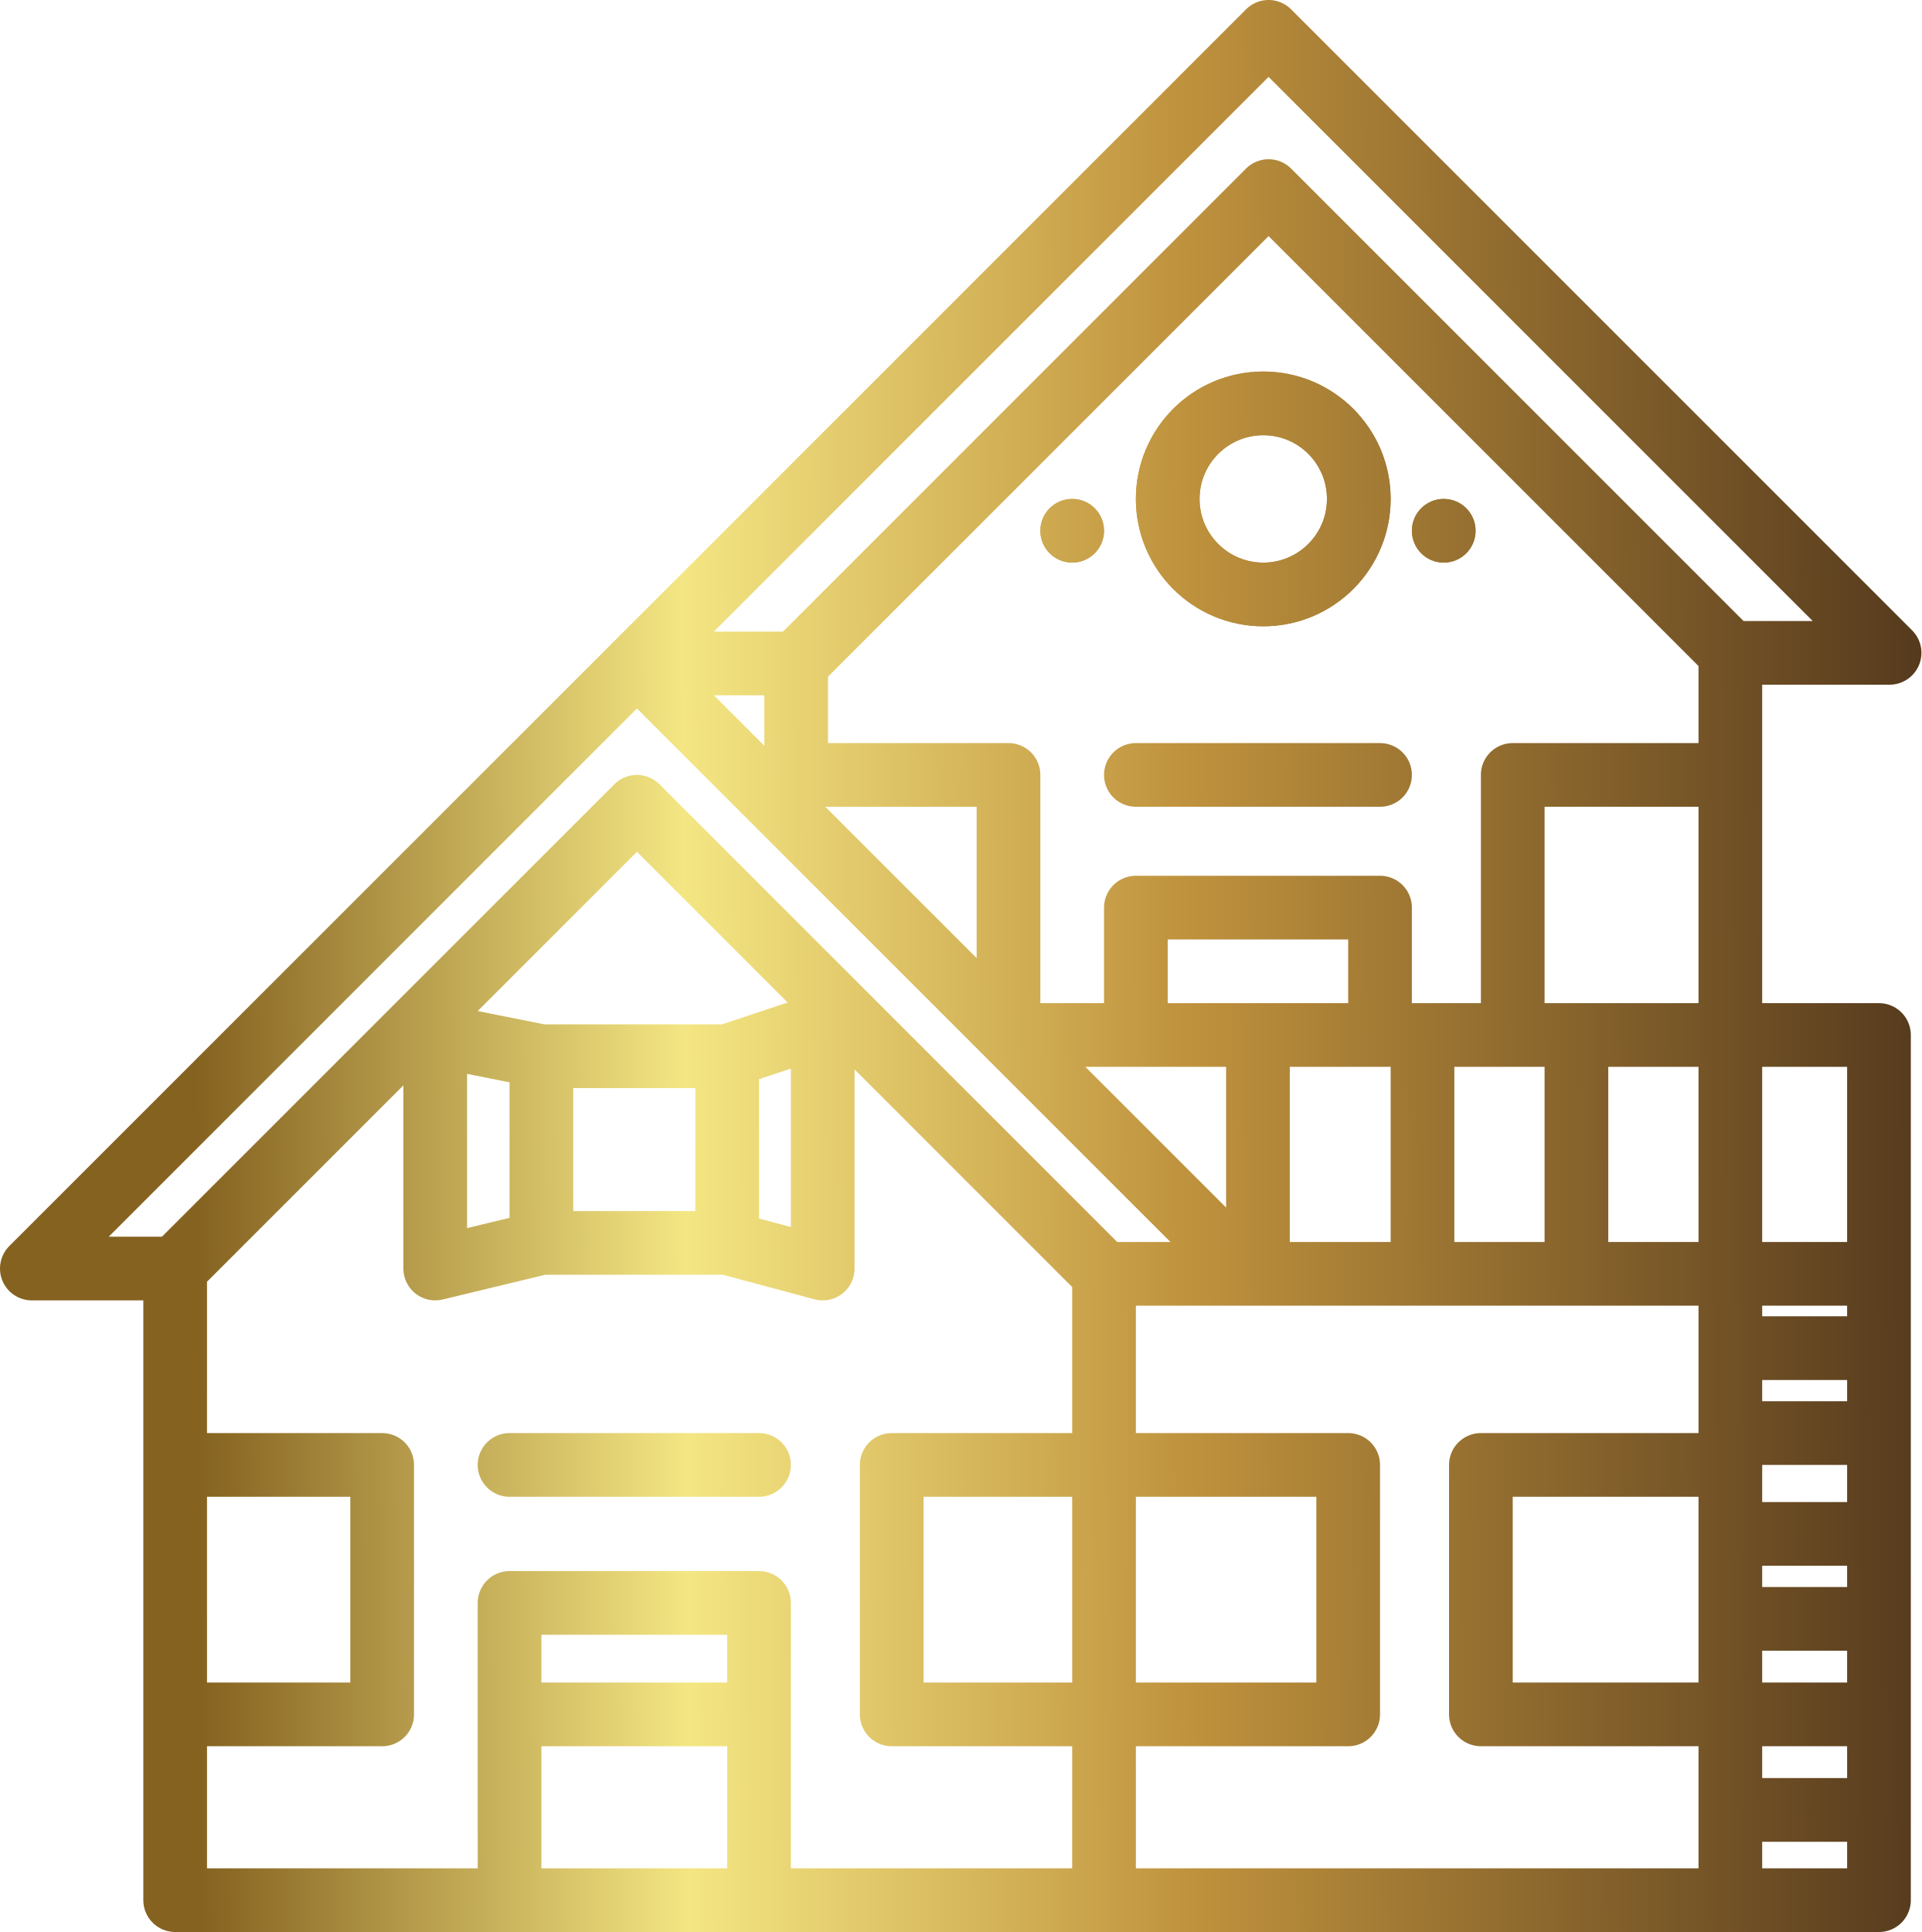
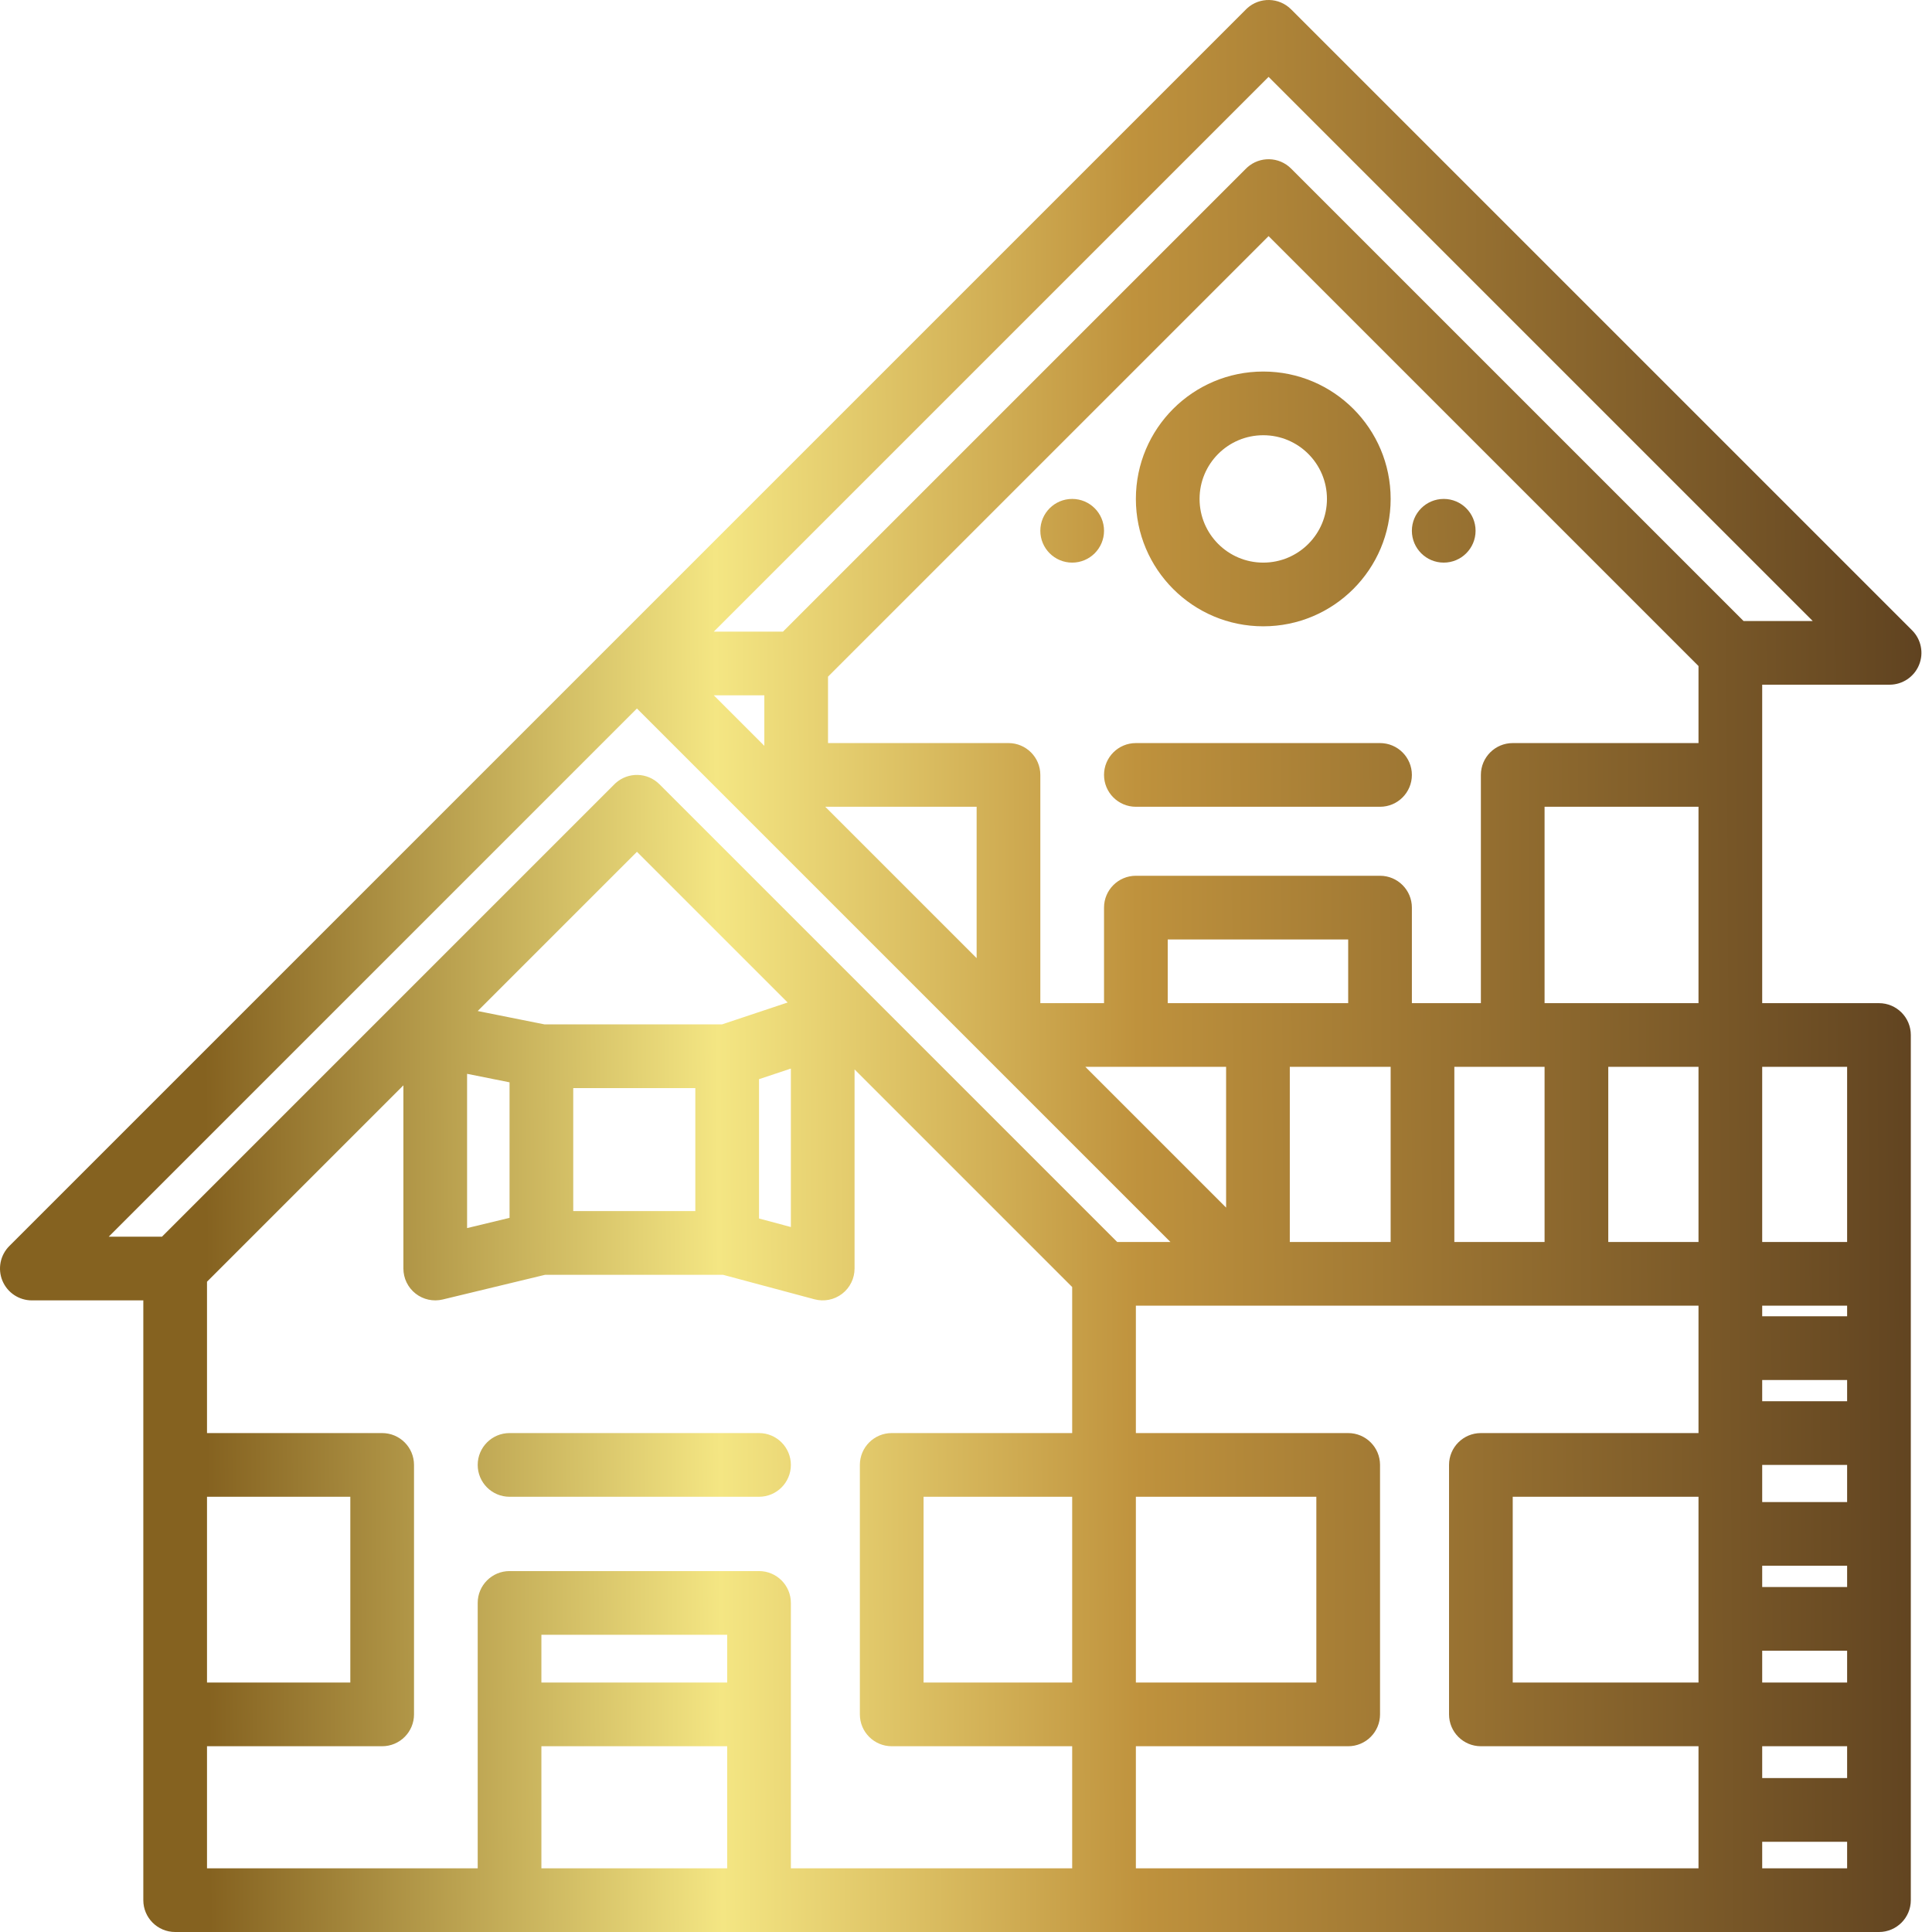
<svg xmlns="http://www.w3.org/2000/svg" width="181" height="182" viewBox="0 0 181 182" fill="none">
-   <mask id="mask0_1603_600" style="mask-type:alpha" maskUnits="userSpaceOnUse" x="0" y="0" width="181" height="182">
-     <path d="M163 179H104M163 179H177V170.5M163 179V170.5M163 61.5L119.5 18L75 62.5M163 61.5H178L119.5 3L60 62.5M163 61.5V73M75 62.5H60M75 62.5V73H95V97.5M107 73H130M163 73H142.5V97.5M163 73V97.5M60 62.5L3 119.5H16.5M60 62.5L95 97.5M117.5 120L95 97.5M104 120L60 76L16.5 119.5M104 120H118.5M104 120V179M163 120V97.5M163 120H148.5M163 120V127M163 120H177M16.5 119.5V179H48M95 97.5H107M163 97.5H148.5M163 97.5H177V120M107 97.5V85.5H130V97.5M107 97.5H118.5M130 97.5H118.5M130 97.5H134M118.5 97.5V120M118.5 120H134M134 97.5V120M134 97.5H142.5M134 120H148.5M148.5 97.5V120M148.5 97.5H142.5M16.5 138H36V161.5H16.5M48 138H71.5M163 138H139.5V161.5H163H177M163 138V144.5M163 138V135M48 161.5H71.5M104 179H71.5M71.5 179V151H48V165V179M71.5 179H48M163 170.5H177M163 170.5V152.5M177 170.5V161.5M177 161.5V152.5M163 152.5H177M163 152.5V144.5M177 152.5V144.5M177 144.5H163M177 144.5V135M163 135H177M163 135V127M177 135V127M177 127H163M177 127V120M51 99.5L41 97.5V119.5L51 117.088M51 99.5H68.5M51 99.5V117.088M68.5 99.5L77.5 96.5V119.5L68.5 117.088M68.5 99.5V117.088M68.5 117.088H51M84 138H127V161.5H84V138Z" stroke="url(#paint0_linear_1603_600)" stroke-width="6" stroke-linecap="round" stroke-linejoin="round" />
-     <circle cx="119" cy="47" r="9" stroke="black" stroke-width="6" stroke-linecap="round" stroke-linejoin="round" />
-     <circle cx="119" cy="47" r="9" stroke="url(#paint1_linear_1603_600)" stroke-width="6" stroke-linecap="round" stroke-linejoin="round" />
-     <circle cx="136" cy="50" r="3" fill="#D9D9D9" />
-     <circle cx="136" cy="50" r="3" fill="url(#paint2_linear_1603_600)" />
-     <circle cx="101" cy="50" r="3" fill="#D9D9D9" />
-     <circle cx="101" cy="50" r="3" fill="url(#paint3_linear_1603_600)" />
-   </mask>
-   <g mask="url(#mask0_1603_600)">
-     <rect x="-1" y="-3" width="183" height="185" fill="#D9D9D9" />
-     <rect x="-1" y="-3" width="183" height="185" fill="url(#paint4_linear_1603_600)" />
-   </g>
+   <path d="M117.49 0.772C118.668 -0.292 120.486 -0.256 121.621 0.879L180.121 59.379C180.979 60.237 181.236 61.527 180.771 62.648C180.307 63.769 179.213 64.5 178 64.5H166V94.5H177C178.657 94.5 180 95.843 180 97.5V179C180 180.657 178.657 182 177 182H16.5C14.843 182 13.5 180.657 13.5 179V122.5H3C1.787 122.5 0.693 121.769 0.228 120.648C-0.236 119.527 0.021 118.237 0.879 117.379L117.379 0.879L117.49 0.772ZM166 176H174V173.5H166V176ZM107 135H127C128.657 135 130 136.343 130 138V161.5C130 163.157 128.657 164.5 127 164.5H107V176H160V164.5H139.5C137.843 164.5 136.5 163.157 136.5 161.5V138C136.5 136.343 137.843 135 139.5 135H160V123H107V135ZM80.5 119.5C80.5 120.433 80.066 121.312 79.326 121.88C78.586 122.448 77.624 122.639 76.724 122.397L68.106 120.089H51.354L41.703 122.416C40.809 122.631 39.866 122.425 39.144 121.856C38.421 121.288 38 120.419 38 119.5V102.242L19.5 120.742V135H36C37.657 135 39 136.343 39 138V161.5C39 163.157 37.657 164.5 36 164.5H19.5V176H45V151C45 149.343 46.343 148 48 148H71.5C73.157 148 74.5 149.343 74.5 151V176H101V164.5H84C82.343 164.5 81 163.157 81 161.5V138C81 136.343 82.343 135 84 135H101V121.242L80.5 100.742V119.5ZM166 167.5H174V164.5H166V167.5ZM166 158.5H174V155.5H166V158.5ZM142.5 158.5H160V141H142.5V158.5ZM107 158.5H124V141H107V158.5ZM87 158.5H101V141H87V158.5ZM51 158.5H68.5V154H51V158.5ZM19.5 158.5H33V141H19.5V158.5ZM166 149.5H174V147.5H166V149.5ZM166 138V141.5H174V138H166ZM71.5 135C73.157 135 74.5 136.343 74.5 138C74.5 139.657 73.157 141 71.5 141H48C46.343 141 45 139.657 45 138C45 136.343 46.343 135 48 135H71.5ZM166 132H174V130H166V132ZM166 124H174V123H166V124ZM166 117H174V100.5H166V117ZM151.5 117H160V100.5H151.5V117ZM137 117H145.5V100.5H137V117ZM121.5 117H131V100.5H121.5V117ZM10.242 116.5H15.258L57.879 73.879L57.99 73.772C59.168 72.708 60.986 72.744 62.121 73.879L105.242 117H110.258L60 66.742L10.242 116.5ZM44 115.69L48 114.726V101.959L44 101.158V115.69ZM71.5 101.661V114.786L74.5 115.59V100.661L71.5 101.661ZM54 114.089H65.5V102.5H54V114.089ZM115.5 113.758V100.5H102.242L115.5 113.758ZM145.5 94.5H160V76H145.5V94.5ZM78 63.742V70H95C96.657 70 98 71.343 98 73V94.5H104V85.5C104 83.843 105.343 82.5 107 82.5H130C131.657 82.5 133 83.843 133 85.5V94.5H139.5V73C139.5 71.343 140.843 70 142.5 70H160V62.742L119.5 22.242L78 63.742ZM110 94.5H127V88.5H110V94.5ZM45.001 95.241L51.295 96.5H68.015L74.196 94.438L60 80.242L45.001 95.241ZM92 90.258V76H77.742L92 90.258ZM130 70C131.657 70 133 71.343 133 73C133 74.657 131.657 76 130 76H107C105.343 76 104 74.657 104 73C104 71.343 105.343 70 107 70H130ZM72 70.258V65.5H67.242L72 70.258ZM67.242 59.5H73.758L117.379 15.879L117.49 15.772C118.668 14.708 120.486 14.744 121.621 15.879L164.242 58.5H170.758L119.5 7.242L67.242 59.5ZM51 176H68.5V164.5H51V176Z" fill="url(#paint0_linear_1603_612)" />
+   <path d="M125 47C125 43.686 122.314 41 119 41C115.686 41 113 43.686 113 47C113 50.314 115.686 53 119 53C122.314 53 125 50.314 125 47ZM131 47C131 53.627 125.627 59 119 59C112.372 59 107 53.627 107 47C107 40.373 112.372 35 119 35C125.627 35 131 40.373 131 47Z" fill="url(#paint1_linear_1603_612)" />
+   <path d="M139 50C139 51.657 137.657 53 136 53C134.343 53 133 51.657 133 50C133 48.343 134.343 47 136 47C137.657 47 139 48.343 139 50Z" fill="url(#paint2_linear_1603_612)" />
+   <path d="M104 50C104 51.657 102.657 53 101 53C99.343 53 98 51.657 98 50C98 48.343 99.343 47 101 47C102.657 47 104 48.343 104 50Z" fill="url(#paint3_linear_1603_612)" />
  <defs>
-     <linearGradient id="paint0_linear_1603_600" x1="22" y1="162.5" x2="186.503" y2="163.063" gradientUnits="userSpaceOnUse">
+     <linearGradient id="paint0_linear_1603_612" x1="19.651" y1="164.937" x2="195.494" y2="163.936" gradientUnits="userSpaceOnUse">
      <stop stop-color="#856220" />
      <stop offset="0.275" stop-color="#F4E683" />
      <stop offset="0.5" stop-color="#BF923D" />
      <stop offset="1" stop-color="#4E341B" />
    </linearGradient>
-     <linearGradient id="paint1_linear_1603_600" x1="111.954" y1="54.312" x2="128.875" y2="54.371" gradientUnits="userSpaceOnUse">
+     <linearGradient id="paint1_linear_1603_612" x1="19.651" y1="164.937" x2="195.494" y2="163.936" gradientUnits="userSpaceOnUse">
      <stop stop-color="#856220" />
      <stop offset="0.275" stop-color="#F4E683" />
      <stop offset="0.5" stop-color="#BF923D" />
      <stop offset="1" stop-color="#4E341B" />
    </linearGradient>
-     <linearGradient id="paint2_linear_1603_600" x1="133.651" y1="52.438" x2="139.292" y2="52.457" gradientUnits="userSpaceOnUse">
+     <linearGradient id="paint2_linear_1603_612" x1="19.651" y1="164.937" x2="195.494" y2="163.936" gradientUnits="userSpaceOnUse">
      <stop stop-color="#856220" />
      <stop offset="0.275" stop-color="#F4E683" />
      <stop offset="0.5" stop-color="#BF923D" />
      <stop offset="1" stop-color="#4E341B" />
    </linearGradient>
-     <linearGradient id="paint3_linear_1603_600" x1="98.651" y1="52.438" x2="104.292" y2="52.457" gradientUnits="userSpaceOnUse">
+     <linearGradient id="paint3_linear_1603_612" x1="19.651" y1="164.937" x2="195.494" y2="163.936" gradientUnits="userSpaceOnUse">
      <stop stop-color="#856220" />
      <stop offset="0.275" stop-color="#F4E683" />
      <stop offset="0.5" stop-color="#BF923D" />
      <stop offset="1" stop-color="#4E341B" />
    </linearGradient>
-     <linearGradient id="paint4_linear_1603_600" x1="18.869" y1="164.656" x2="186.239" y2="163.615" gradientUnits="userSpaceOnUse">
-       <stop stop-color="#856220" />
-       <stop offset="0.275" stop-color="#F4E683" />
-       <stop offset="0.558" stop-color="#BF923D" />
-       <stop offset="1" stop-color="#4E341B" />
-     </linearGradient>
  </defs>
</svg>
